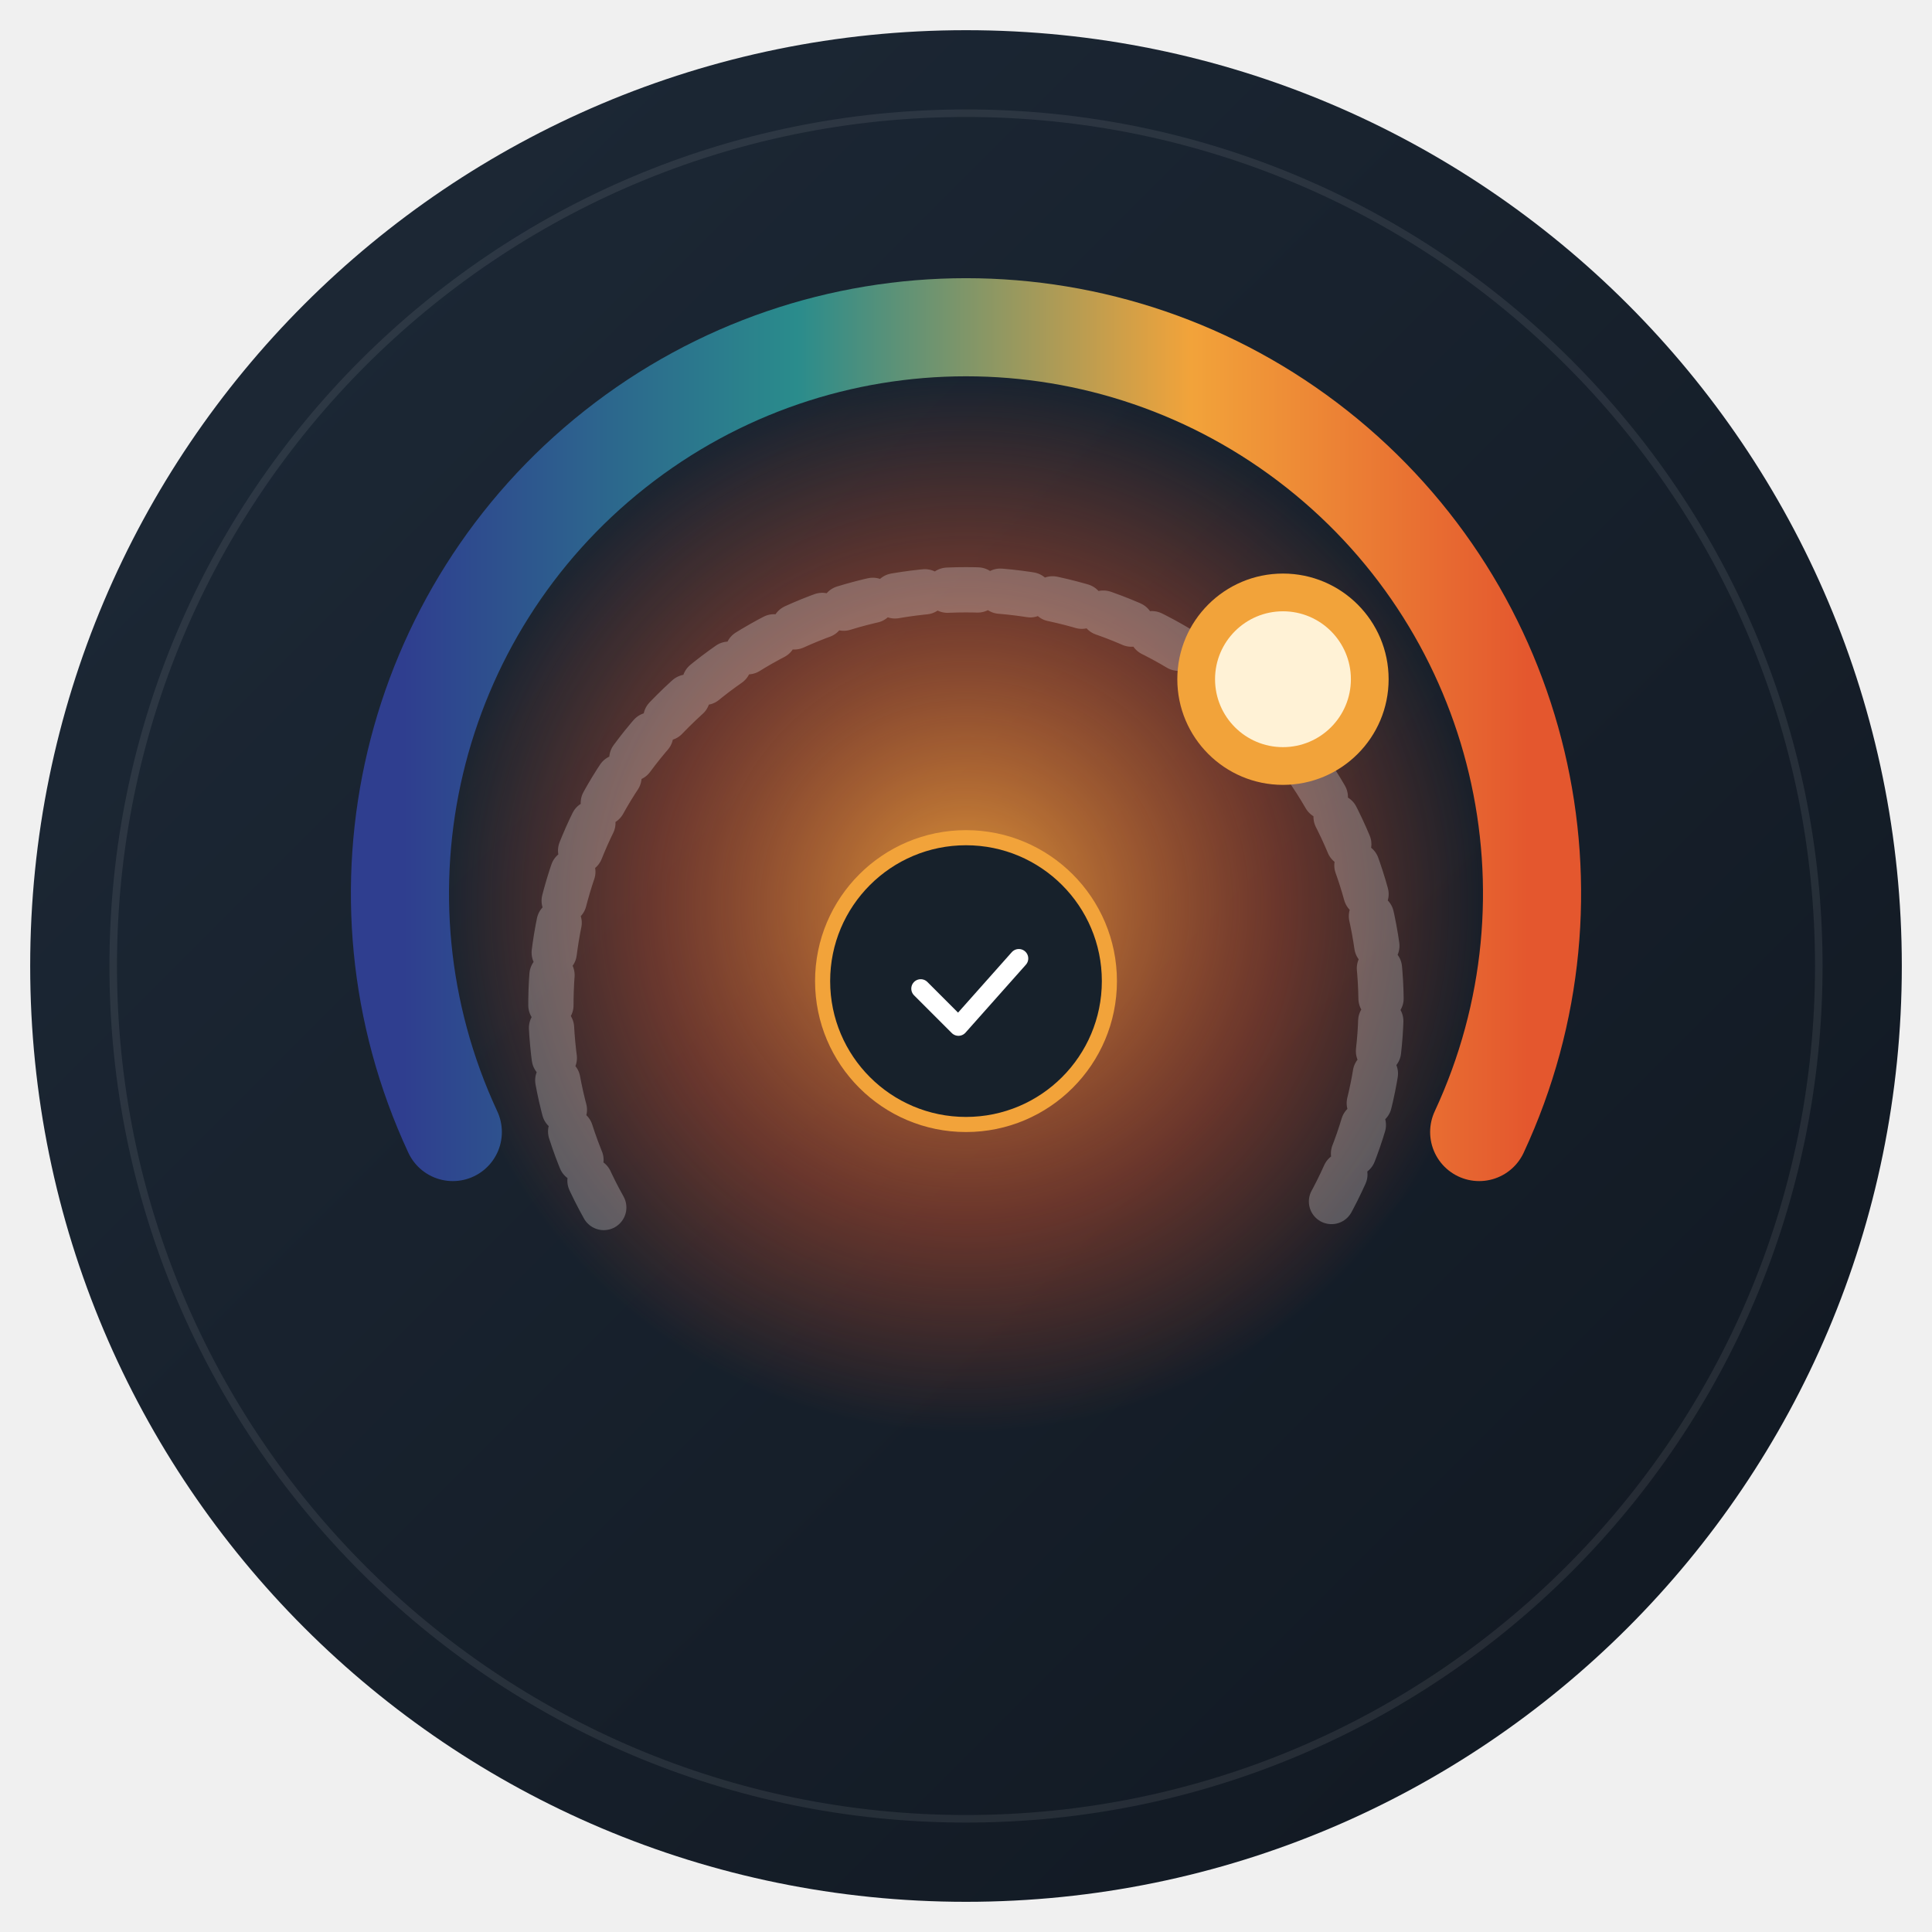
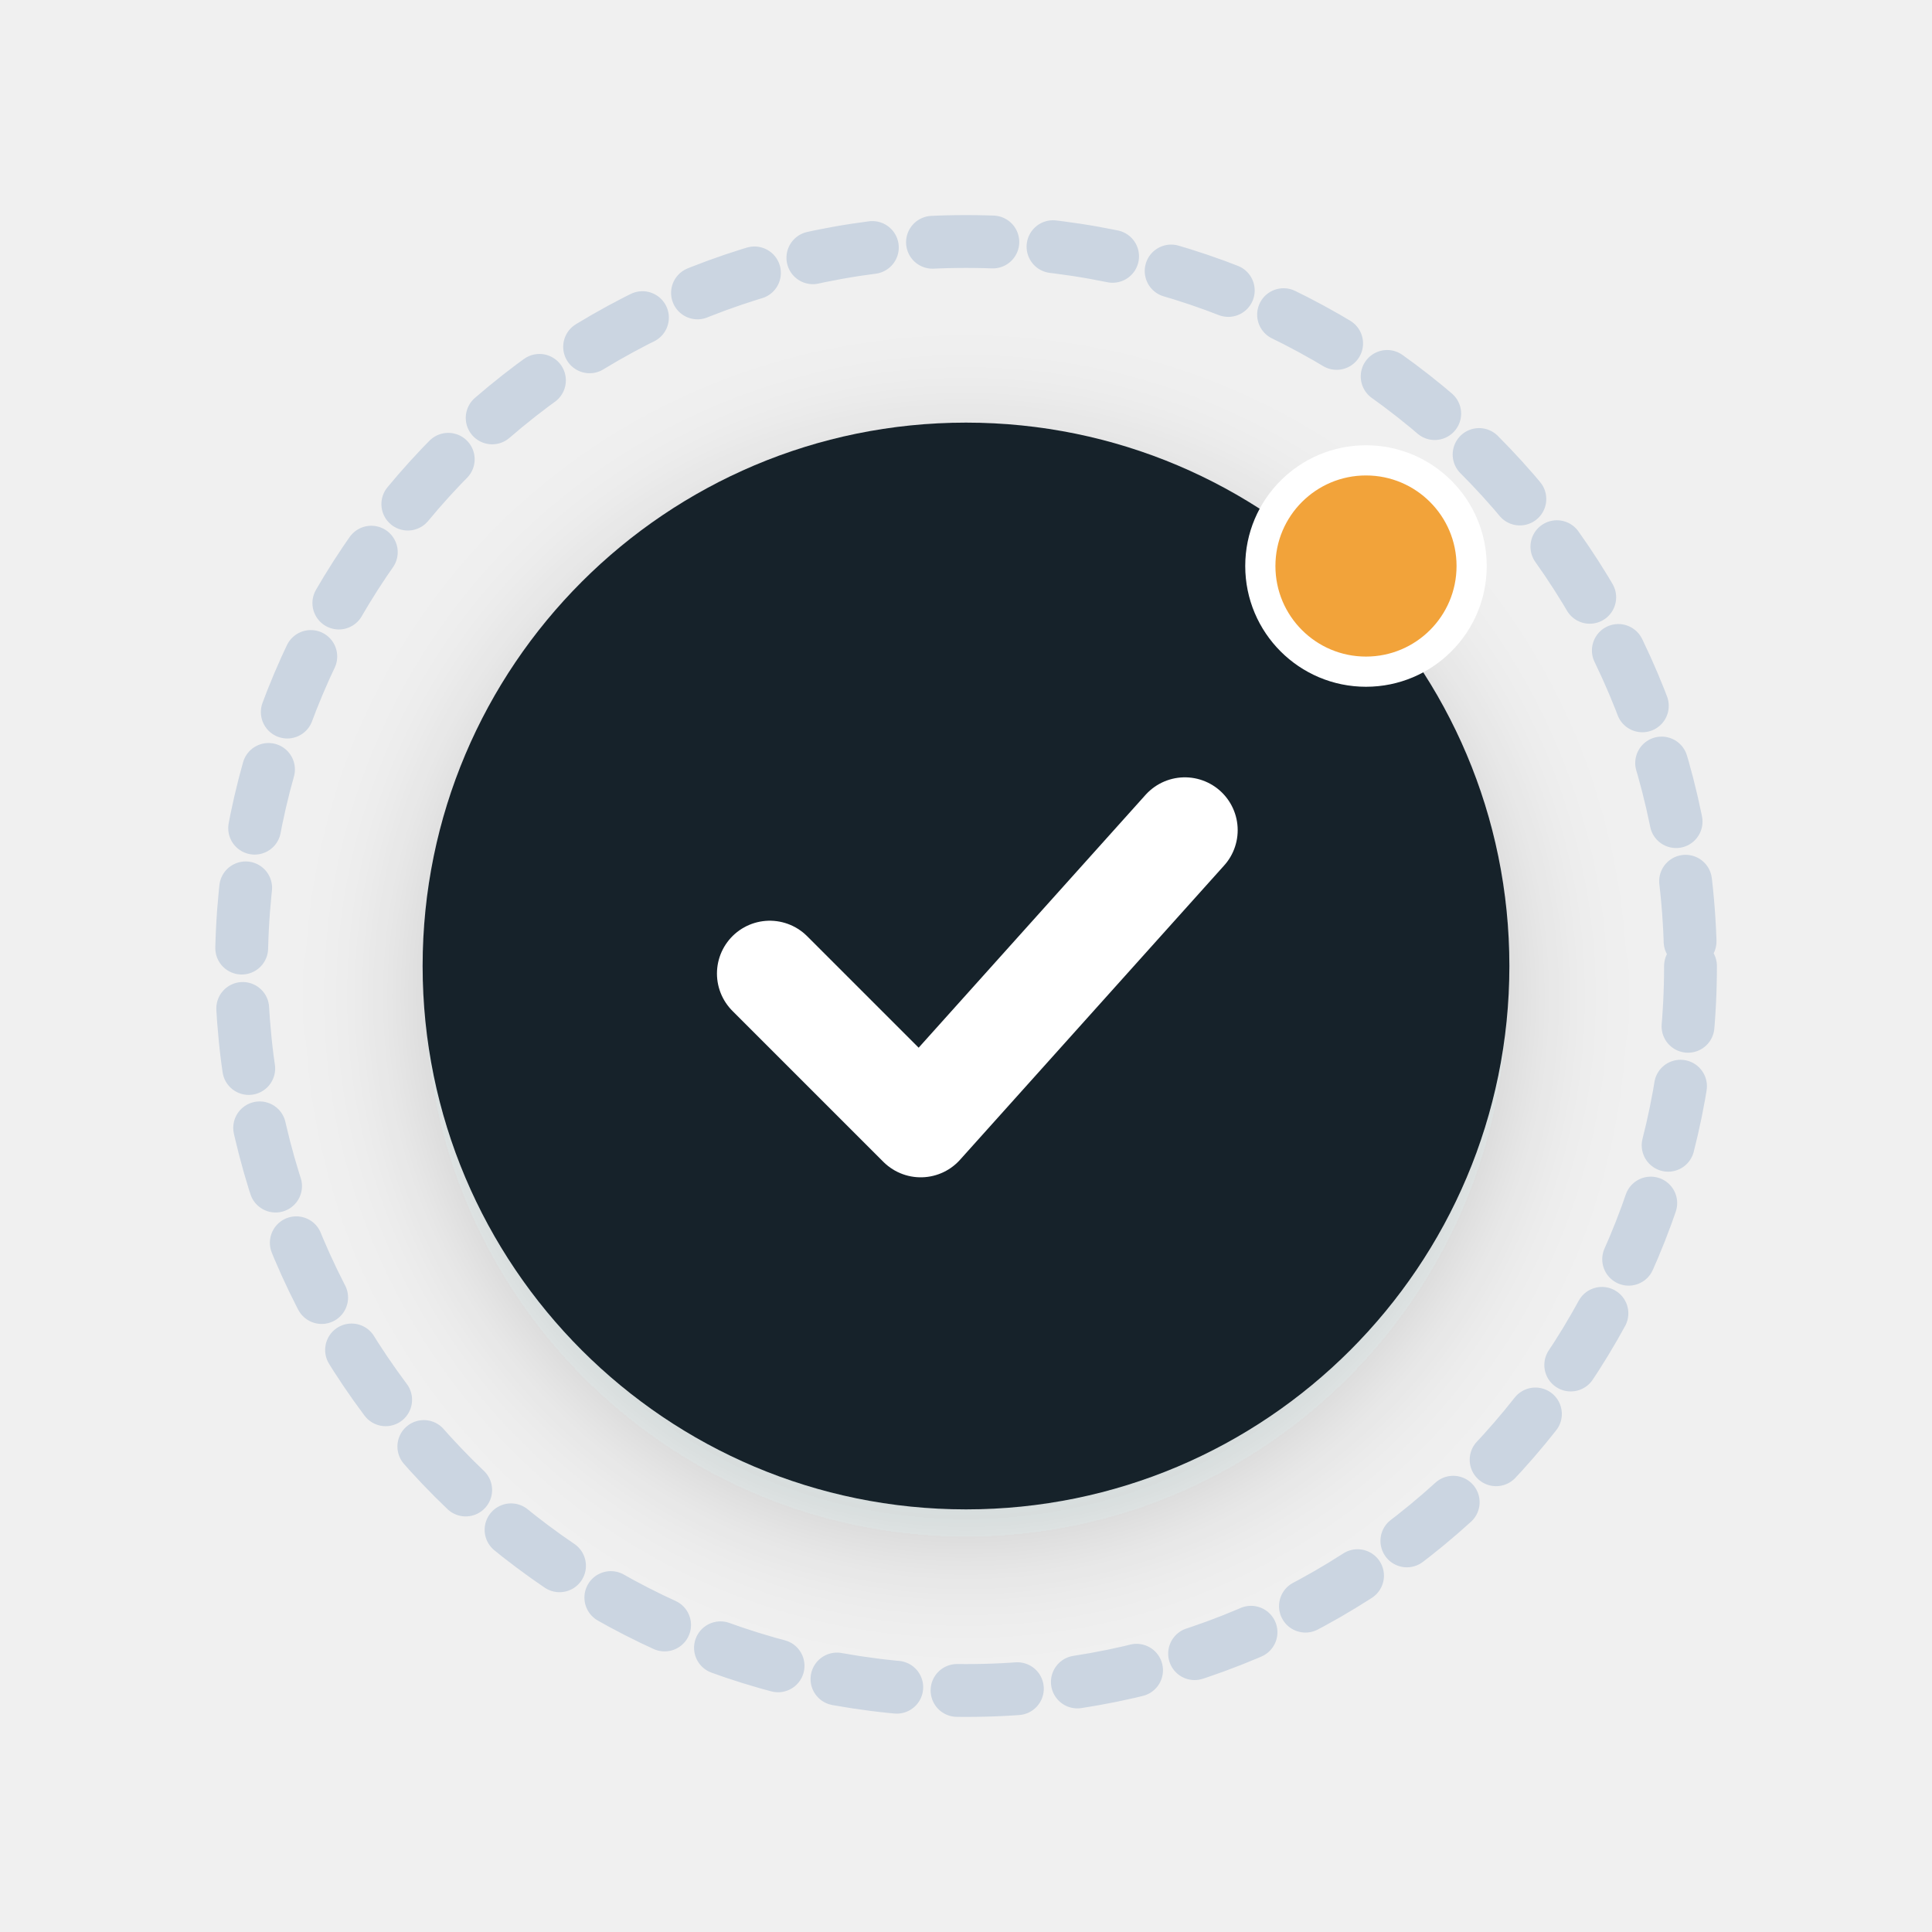
<svg xmlns="http://www.w3.org/2000/svg" viewBox="0 0 512 512" width="512" height="512">
  <defs>
-     <linearGradient id="bgGrad" x1="0%" y1="0%" x2="100%" y2="100%">
-       <stop offset="0%" stop-color="#1E2A38" />
-       <stop offset="100%" stop-color="#101720" />
-     </linearGradient>
-     <radialGradient id="sunGlow" cx="50%" cy="50%" r="50%">
-       <stop offset="0%" stop-color="#F2A33A" stop-opacity="0.9" />
-       <stop offset="60%" stop-color="#E4572E" stop-opacity="0.4" />
-       <stop offset="100%" stop-color="#E4572E" stop-opacity="0" />
-     </radialGradient>
-     <linearGradient id="orbitGrad" x1="0%" y1="50%" x2="100%" y2="50%">
-       <stop offset="0%" stop-color="#2F3E8F" />
-       <stop offset="35%" stop-color="#2A8C8C" />
-       <stop offset="70%" stop-color="#F2A33A" />
-       <stop offset="100%" stop-color="#E4572E" />
-     </linearGradient>
+     <filter id="badgeShadow" x="-20%" y="-20%" width="140%" height="140%">
+       <feDropShadow dx="0" dy="8" stdDeviation="16" flood-color="#17212B" flood-opacity="0.16" />
+     </filter>
  </defs>
-   <circle cx="256" cy="256" r="248" fill="url(#bgGrad)" />
-   <circle cx="256" cy="256" r="226" fill="none" stroke="#FFFFFF" stroke-width="2" stroke-opacity="0.08" />
-   <circle cx="256" cy="240" r="140" fill="url(#sunGlow)" />
-   <path d="M 120 300 A 150 150 0 1 1 392 300" fill="none" stroke="url(#orbitGrad)" stroke-width="26" stroke-linecap="round" />
-   <path d="M 160 320 A 110 110 0 1 1 352 320" fill="none" stroke="#FFFFFF" stroke-width="12" stroke-linecap="round" stroke-opacity="0.25" stroke-dasharray="8 6" />
-   <circle cx="340" cy="180" r="28" fill="#F2A33A" />
-   <circle cx="340" cy="180" r="18" fill="#FFF2D6" />
-   <g transform="translate(256, 260)">
-     <circle cx="0" cy="0" r="38" fill="#17212B" stroke="#F2A33A" stroke-width="4" />
-     <path d="M -12 2 L -2 12 L 14 -6" fill="none" stroke="#FFFFFF" stroke-width="5" stroke-linecap="round" stroke-linejoin="round" />
+   <circle cx="256" cy="256" r="192" fill="none" stroke="#CBD5E1" stroke-width="14" stroke-linecap="round" stroke-dasharray="16 16" />
+   <circle cx="256" cy="256" r="144" fill="#17212B" filter="url(#badgeShadow)" />
+   <path d="M 204 258 L 244 298 L 314 220" fill="none" stroke="#FFFFFF" stroke-width="28" stroke-linecap="round" stroke-linejoin="round" />
+   <g transform="translate(362, 150)">
+     <circle cx="0" cy="0" r="28" fill="#F2A33A" stroke="#FFFFFF" stroke-width="8" />
  </g>
</svg>
